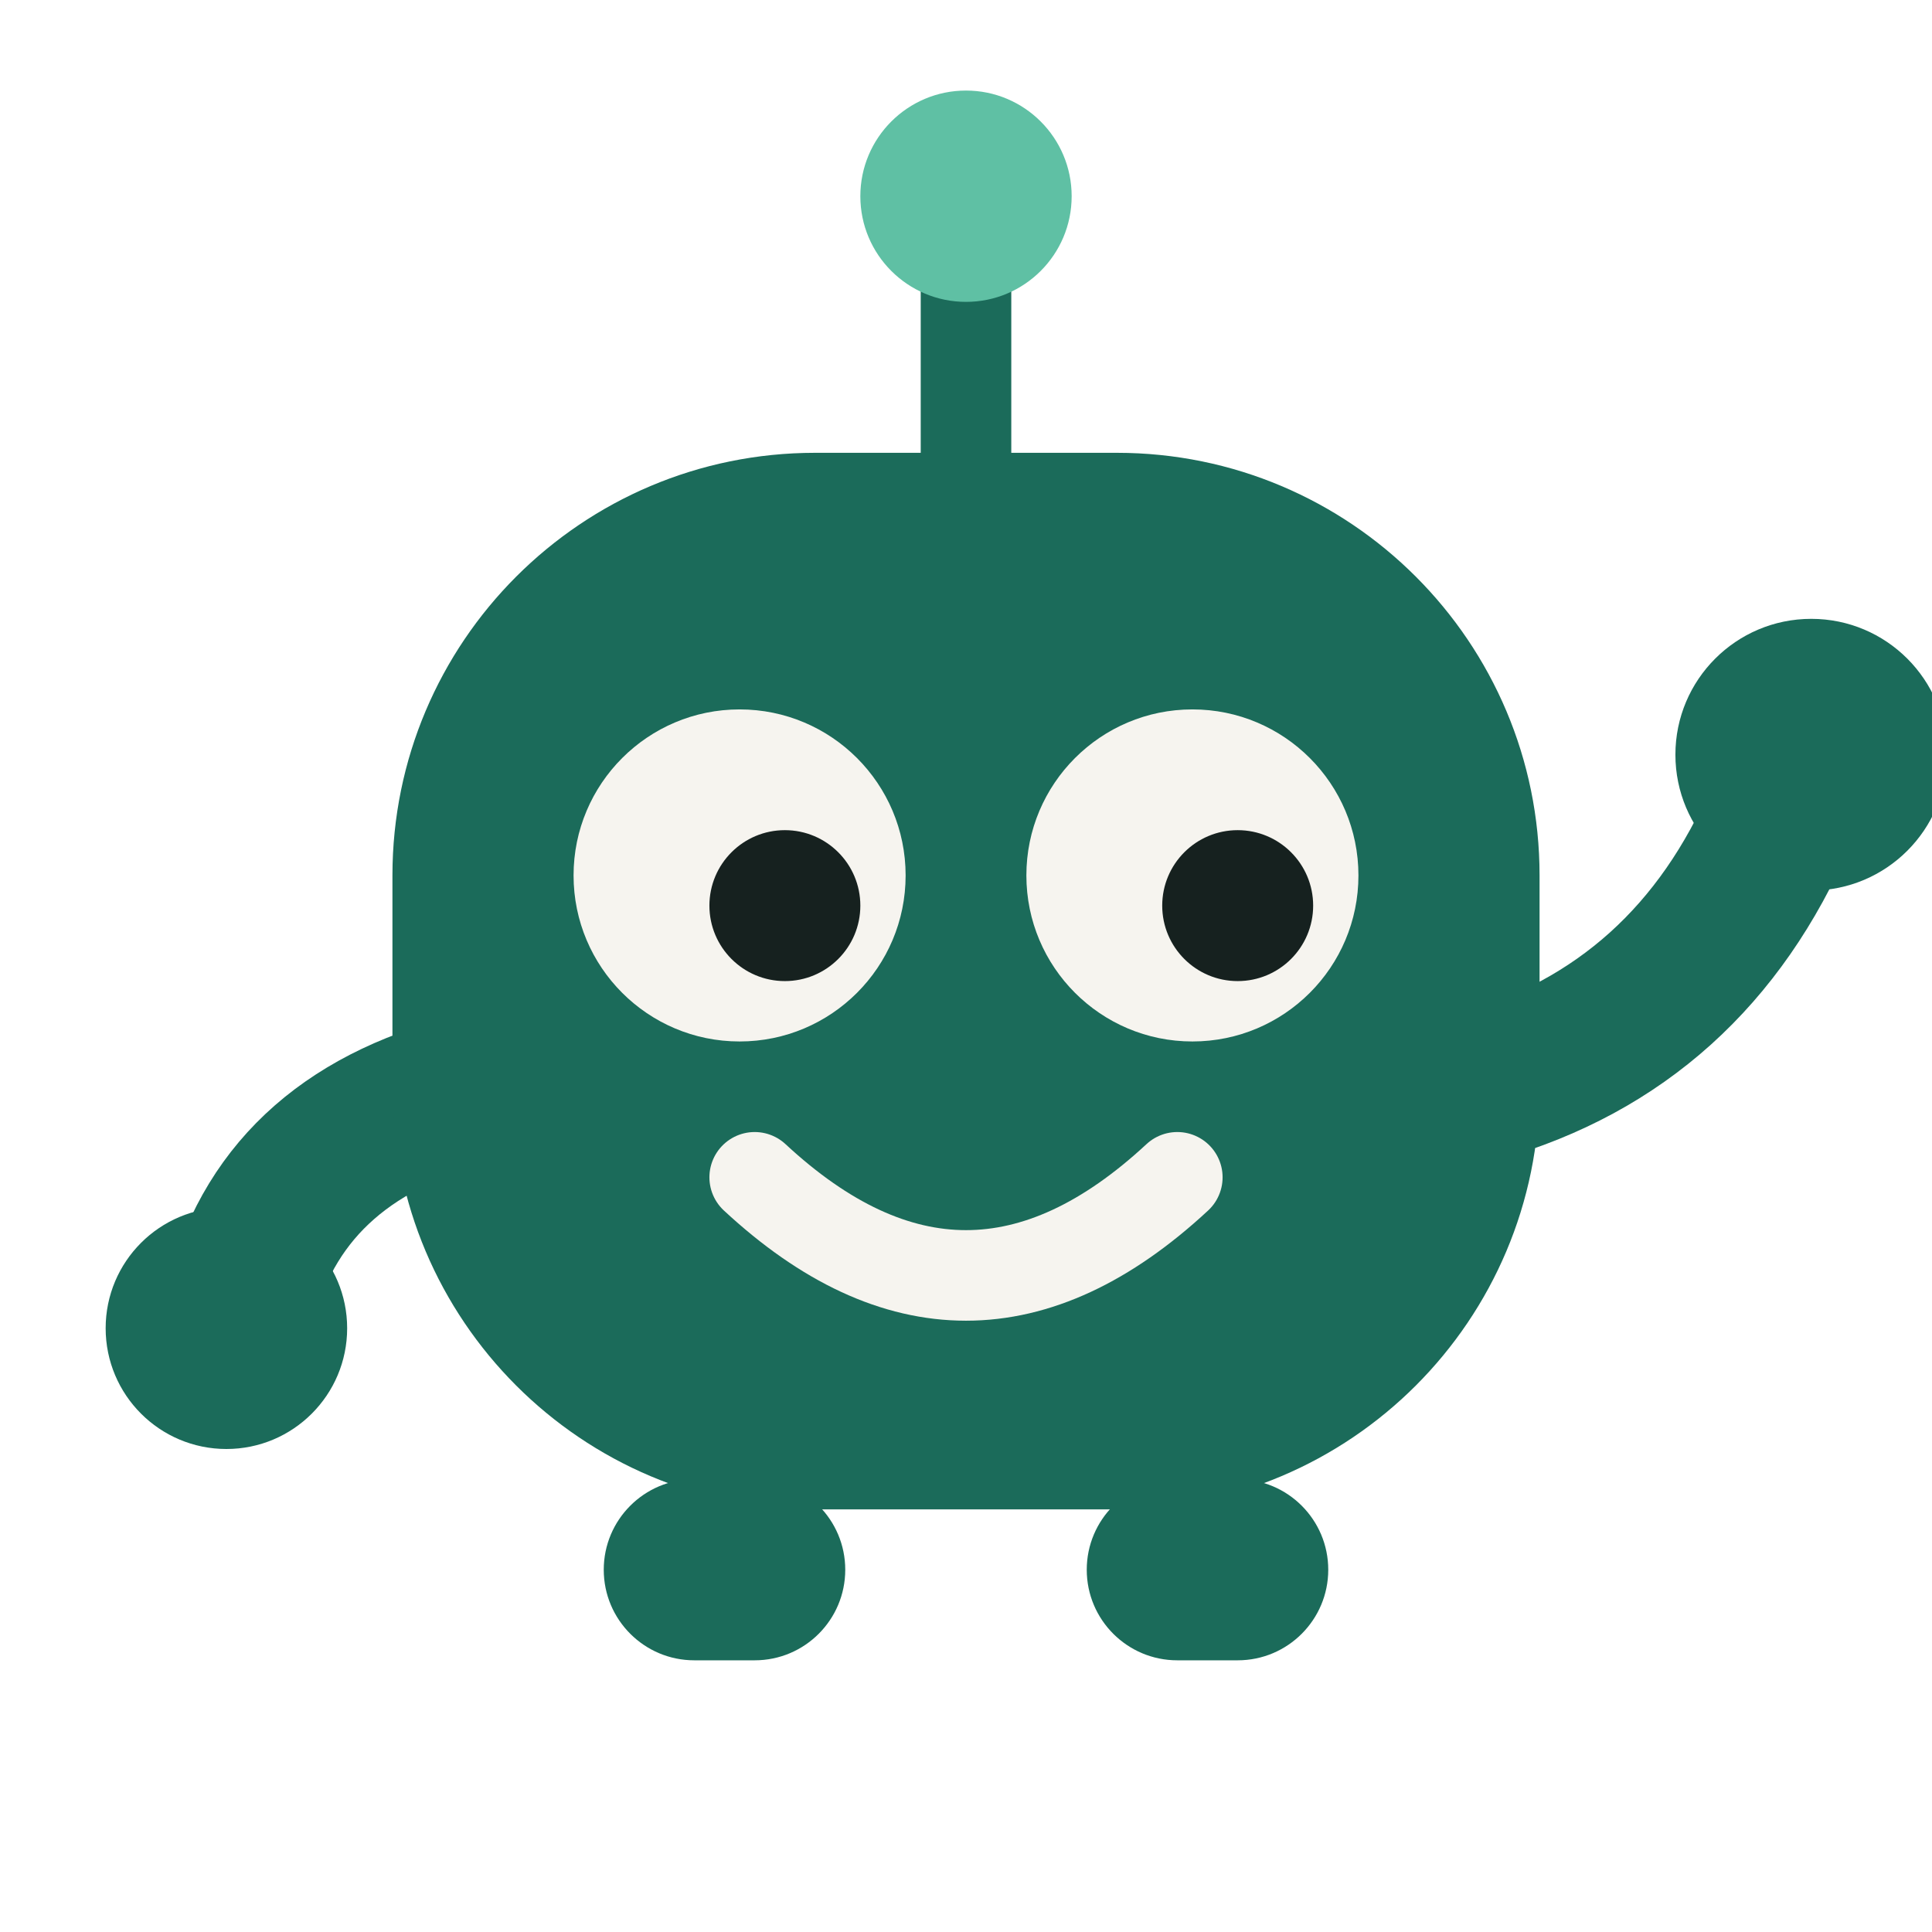
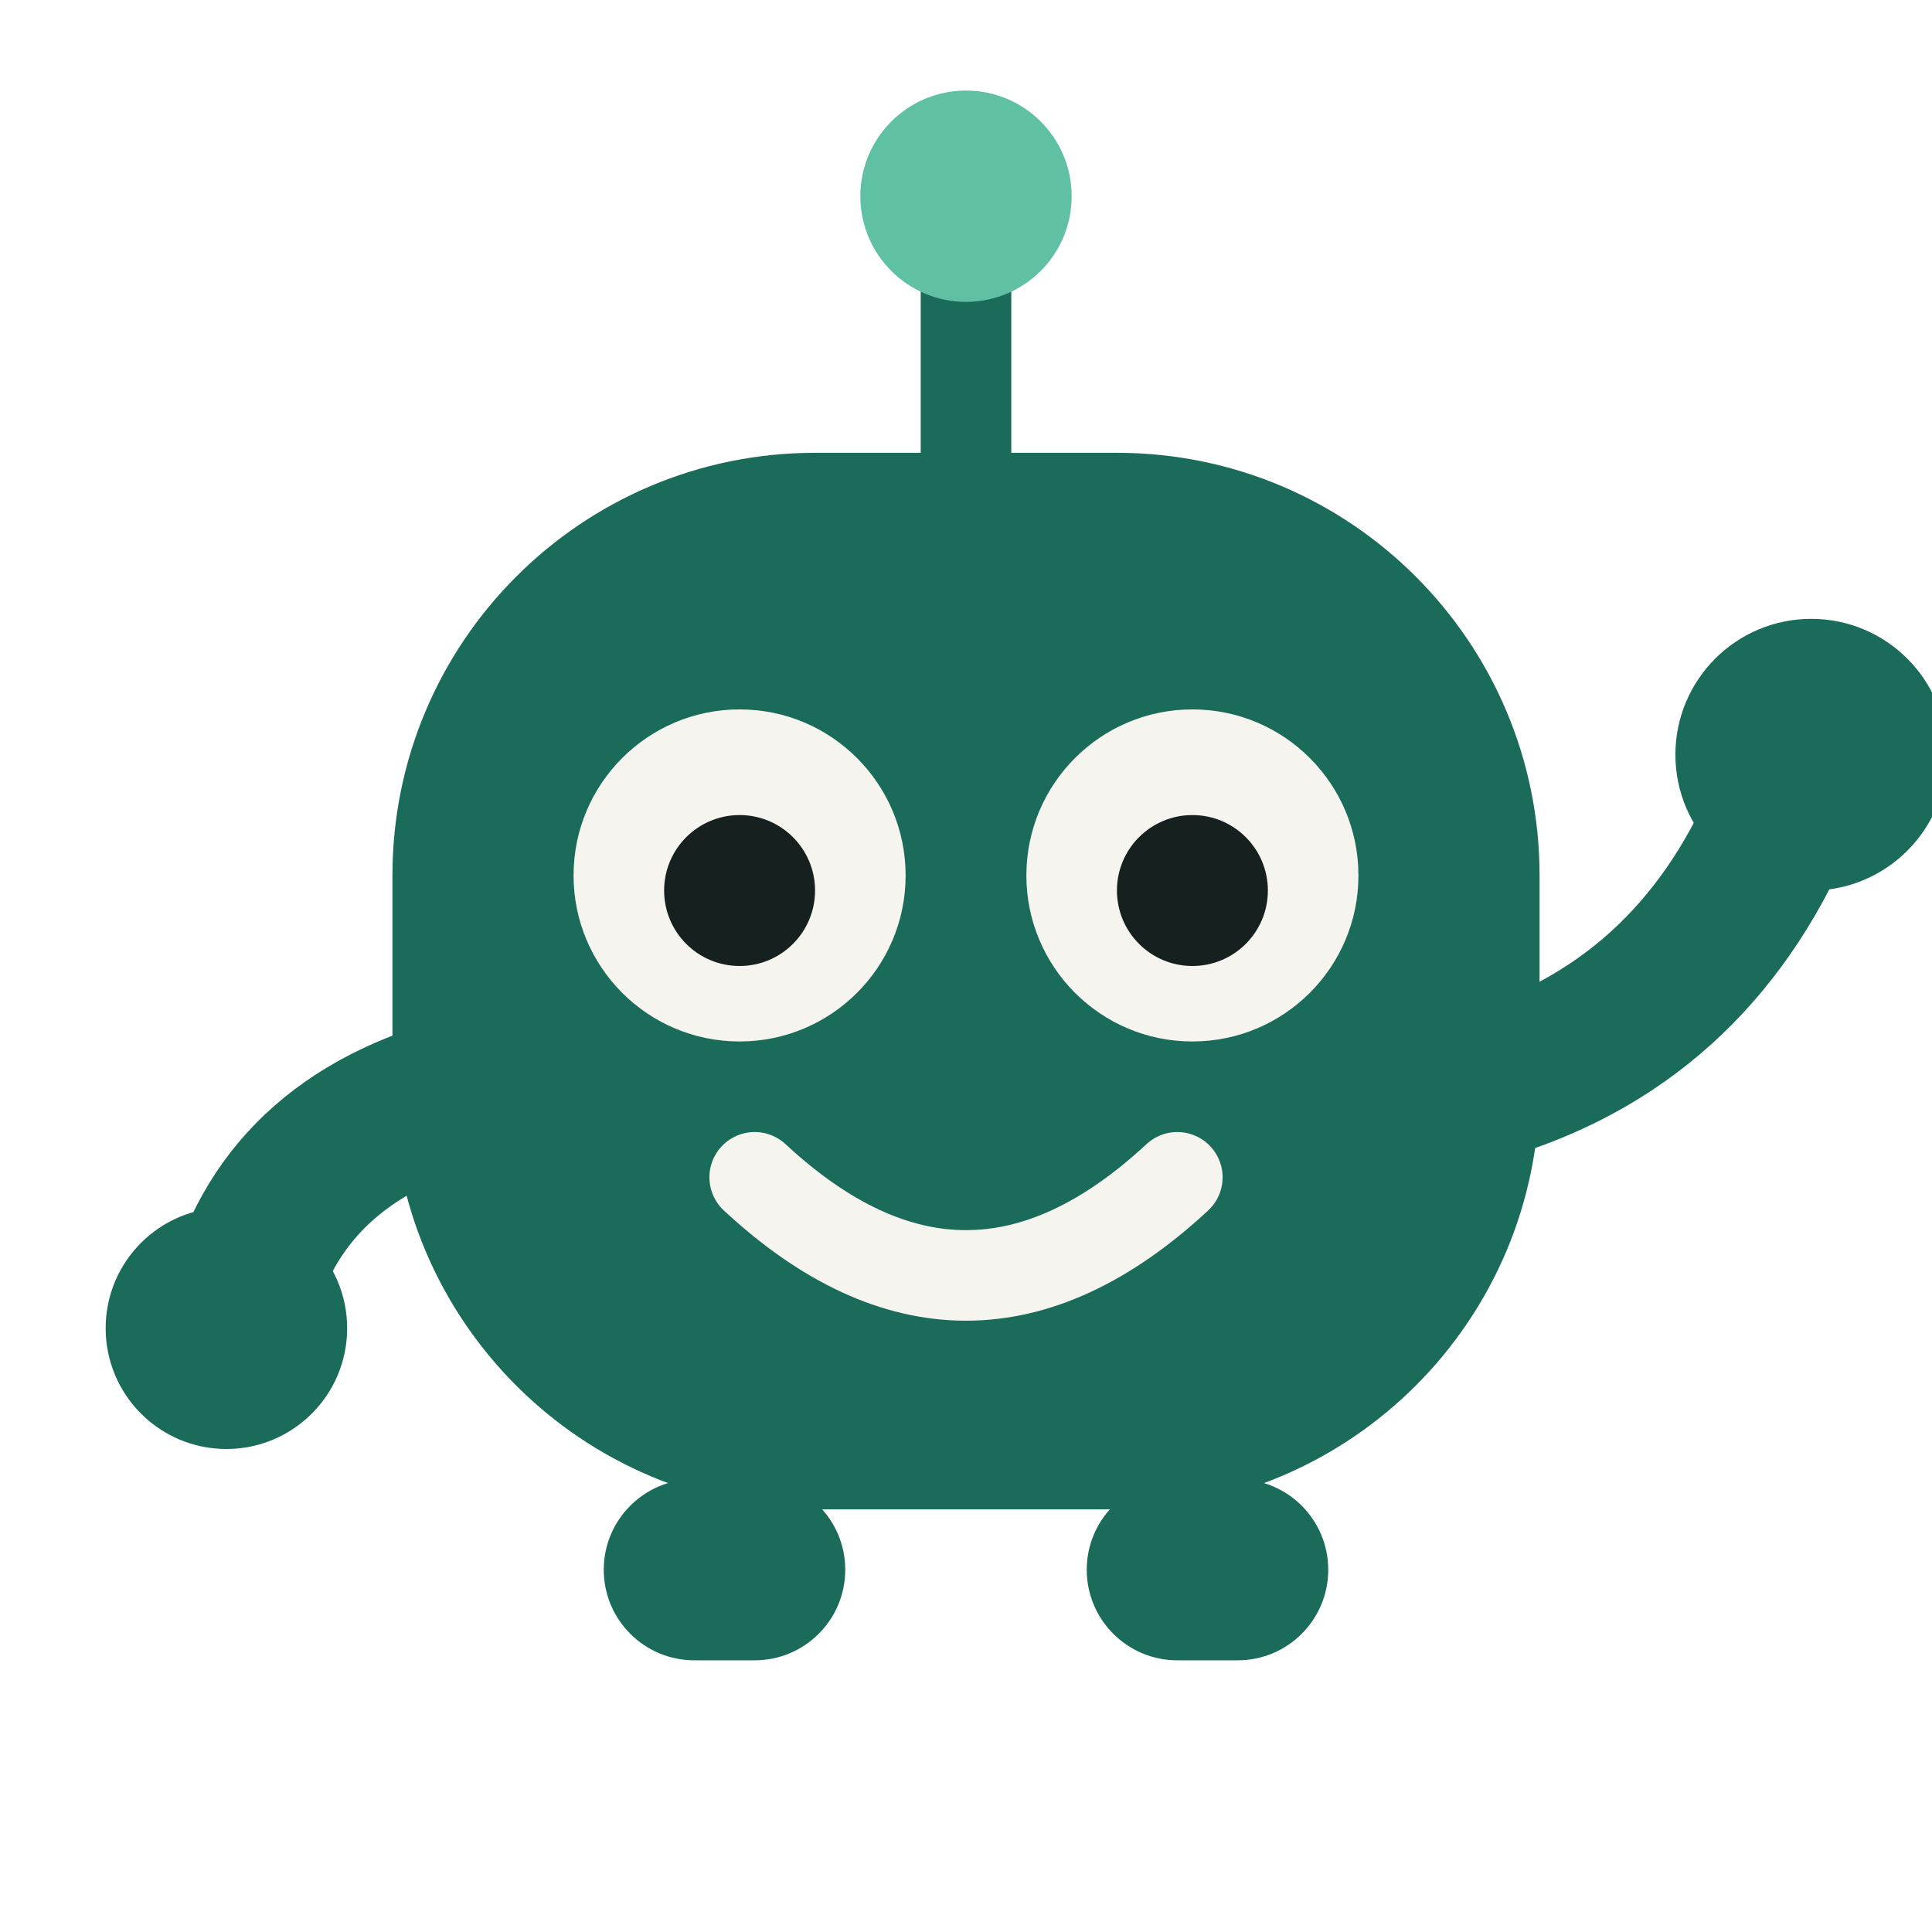
<svg xmlns="http://www.w3.org/2000/svg" viewBox="0 0 128 128" role="img" aria-label="En kompis som vinker">
  <style>
    /* Armen vinker, men bare av og til: mesteparten av tida står den i ro,
       ellers blir den maset paa en side folk ser paa hver dag. */
    @keyframes vink{
      0%, 62%, 100% { transform: rotate(0deg); }
      68% { transform: rotate(-26deg); }
      75% { transform: rotate(6deg); }
      82% { transform: rotate(-20deg); }
      90% { transform: rotate(0deg); }
    }
    .arm{ transform-origin: 96px 72px; animation: vink 4.5s ease-in-out infinite; }
-     @media (prefers-reduced-motion: reduce){ .arm{ animation: none; } }
+ 
+     /* Blikket flytter seg i korte rykk med lange pauser, slik ekte oyne gjoer.
+        Glir de jevnt fram og tilbake, ser han svimmel ut. Pupillen kan flytte
+        seg 6 px foer den treffer kanten av det hvite, saa vi holder oss innafor. */
+     @keyframes seSegRundt{
+       0%, 20%   { transform: translate(0px, 0px); }
+       23%, 43%  { transform: translate(-4px, 1px); }
+       46%, 62%  { transform: translate(4px, -1px); }
+       65%, 75%  { transform: translate(2px, 3px); }
+       78%, 100% { transform: translate(0px, 0px); }
+     }
+     .pupiller{ animation: seSegRundt 7s steps(1, end) infinite; }
+ 
+     @media (prefers-reduced-motion: reduce){
+       .arm, .pupiller{ animation: none; }
+     }
  </style>
  <path d="M64 30 V18" stroke="#1b6b5a" stroke-width="6" stroke-linecap="round" fill="none" />
  <circle cx="64" cy="13" r="7" fill="#5fc0a4" />
  <path d="M32 72 q-13 3 -16 14" stroke="#1b6b5a" stroke-width="10" stroke-linecap="round" fill="none" />
  <circle cx="15" cy="88" r="8" fill="#1b6b5a" />
  <g class="arm">
    <path d="M98 72 q14 -4 20 -18" stroke="#1b6b5a" stroke-width="10" stroke-linecap="round" fill="none" />
    <circle cx="120" cy="50" r="9" fill="#1b6b5a" />
  </g>
  <rect x="26" y="30" width="76" height="70" rx="28" fill="#1b6b5a" />
  <circle cx="49" cy="58" r="11" fill="#f6f4ef" />
  <circle cx="79" cy="58" r="11" fill="#f6f4ef" />
-   <circle cx="52" cy="60" r="5" fill="#16211f" />
-   <circle cx="82" cy="60" r="5" fill="#16211f" />
+   <g class="pupiller">
+     <circle cx="49" cy="59" r="5" fill="#16211f" />
+     <circle cx="79" cy="59" r="5" fill="#16211f" />
+   </g>
  <path d="M50 78 q14 13 28 0" stroke="#f6f4ef" stroke-width="6" stroke-linecap="round" fill="none" />
  <rect x="40" y="98" width="16" height="12" rx="6" fill="#1b6b5a" />
  <rect x="72" y="98" width="16" height="12" rx="6" fill="#1b6b5a" />
</svg>
